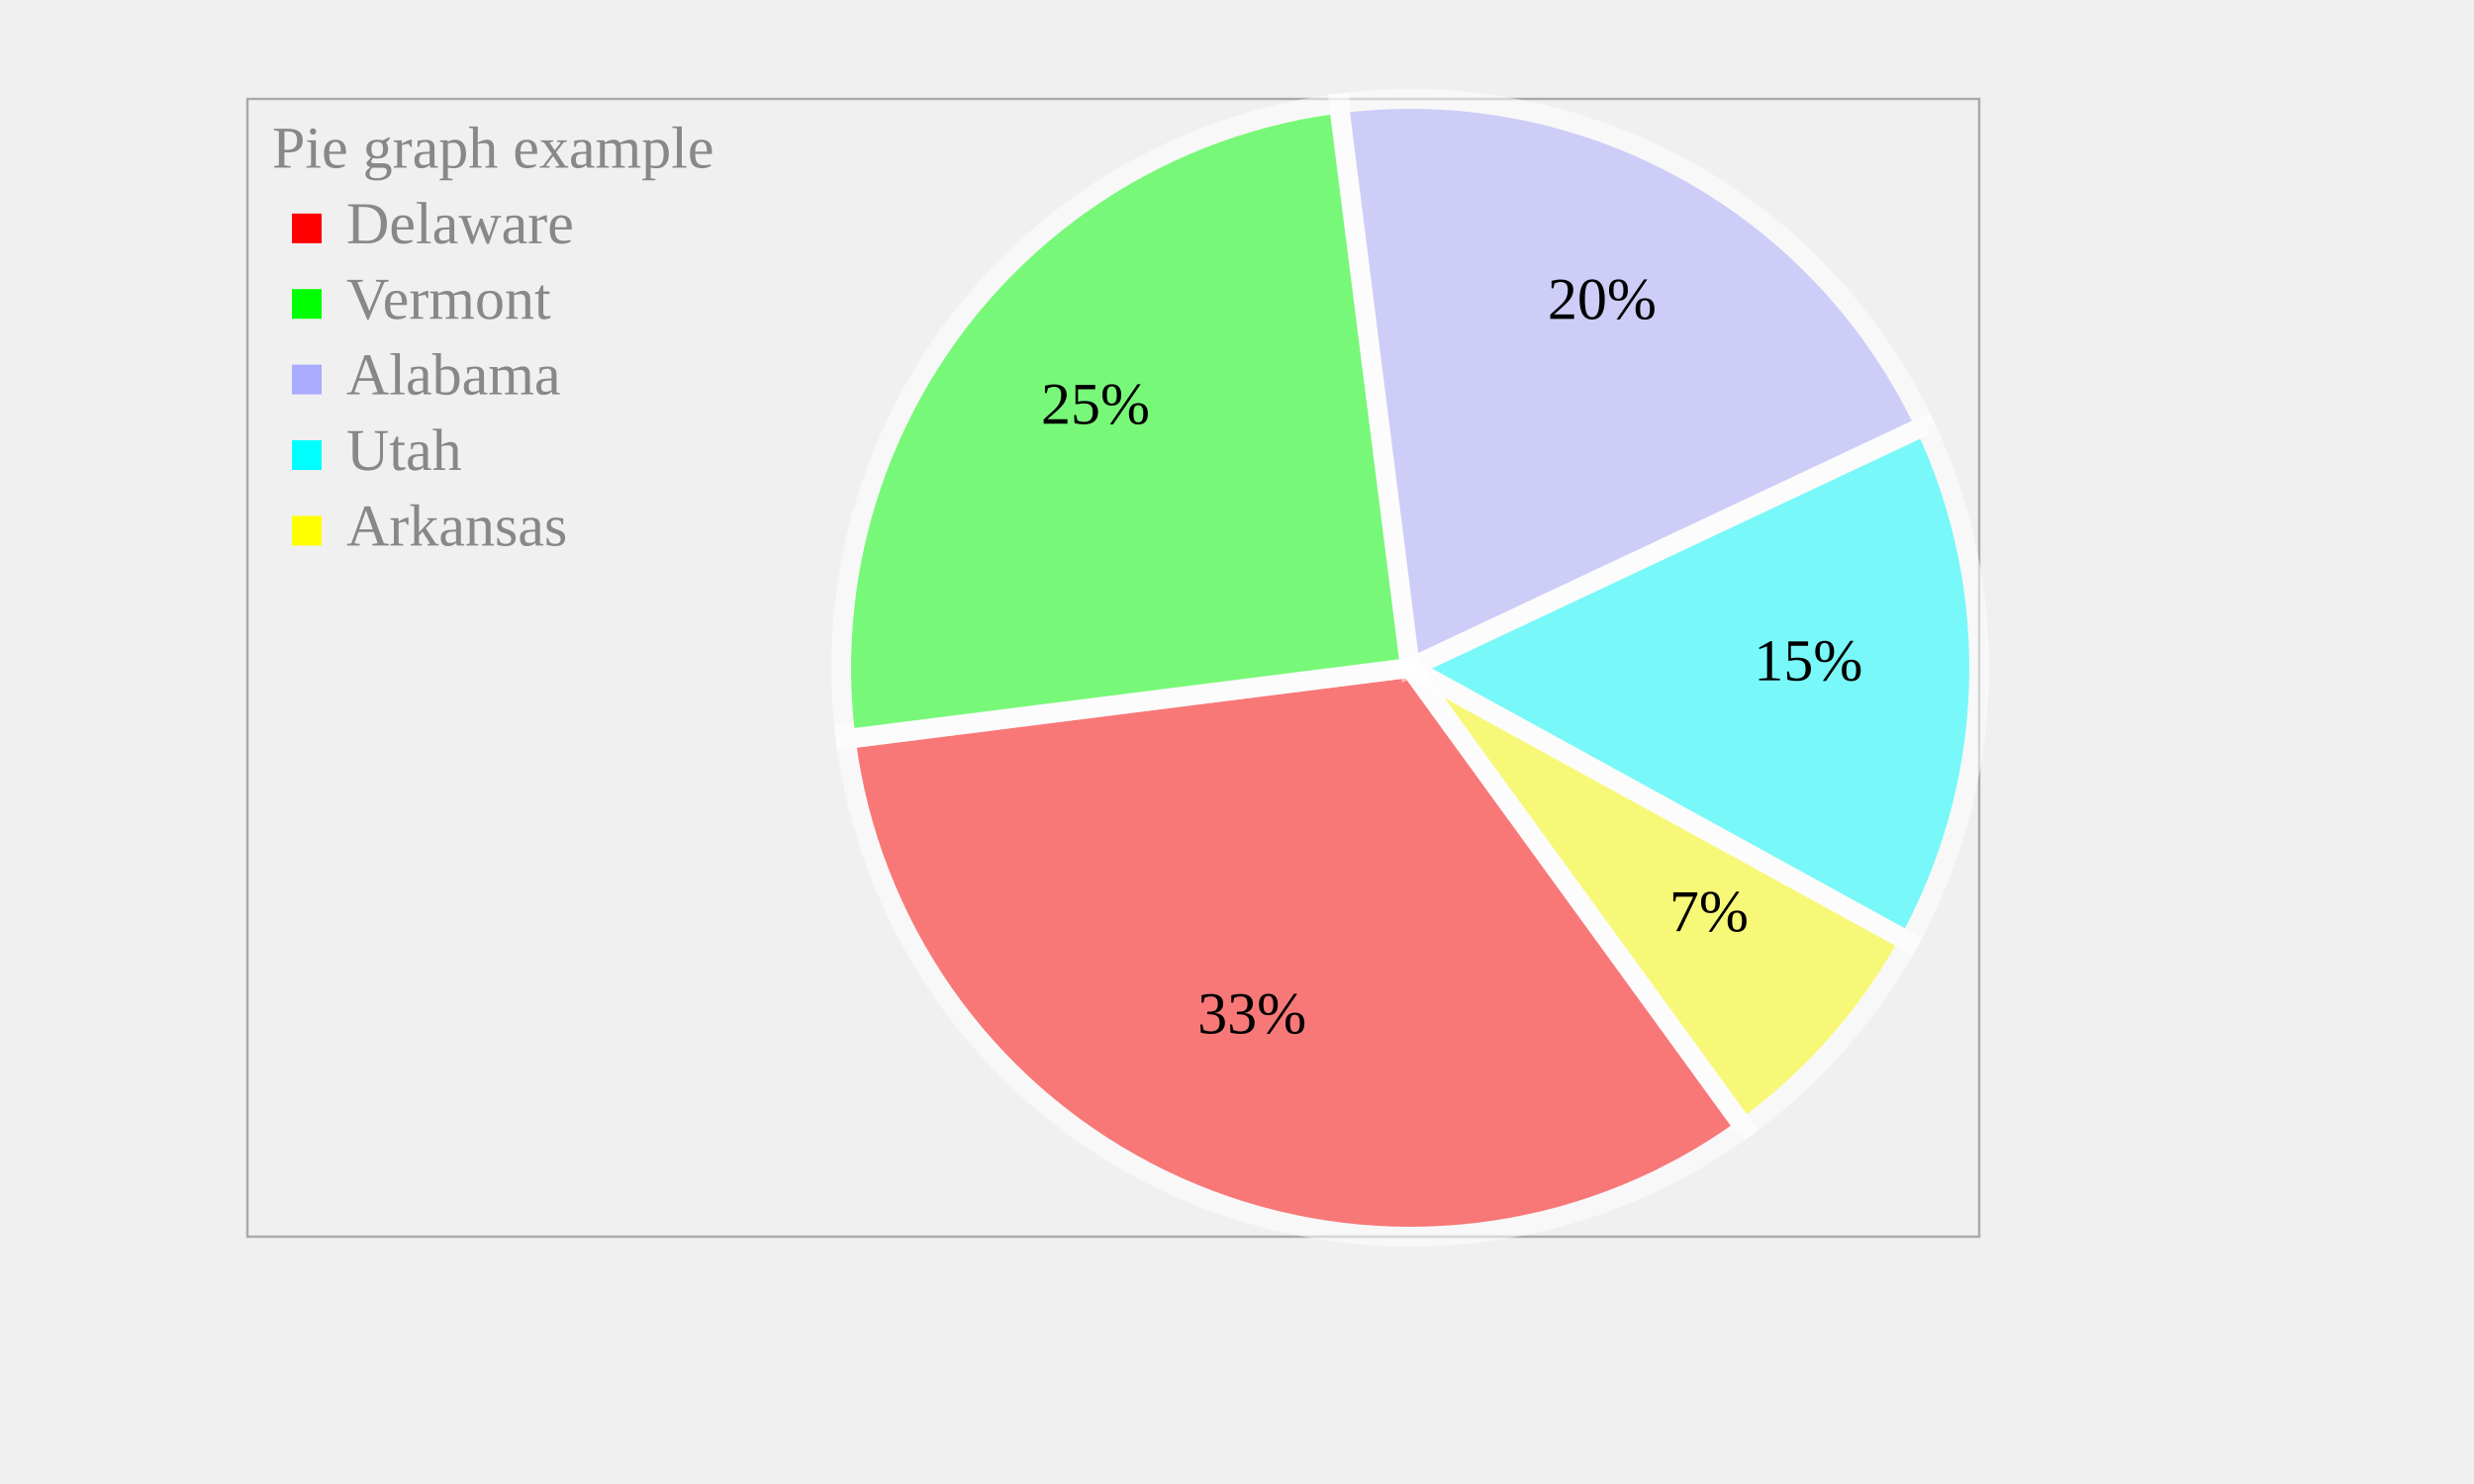
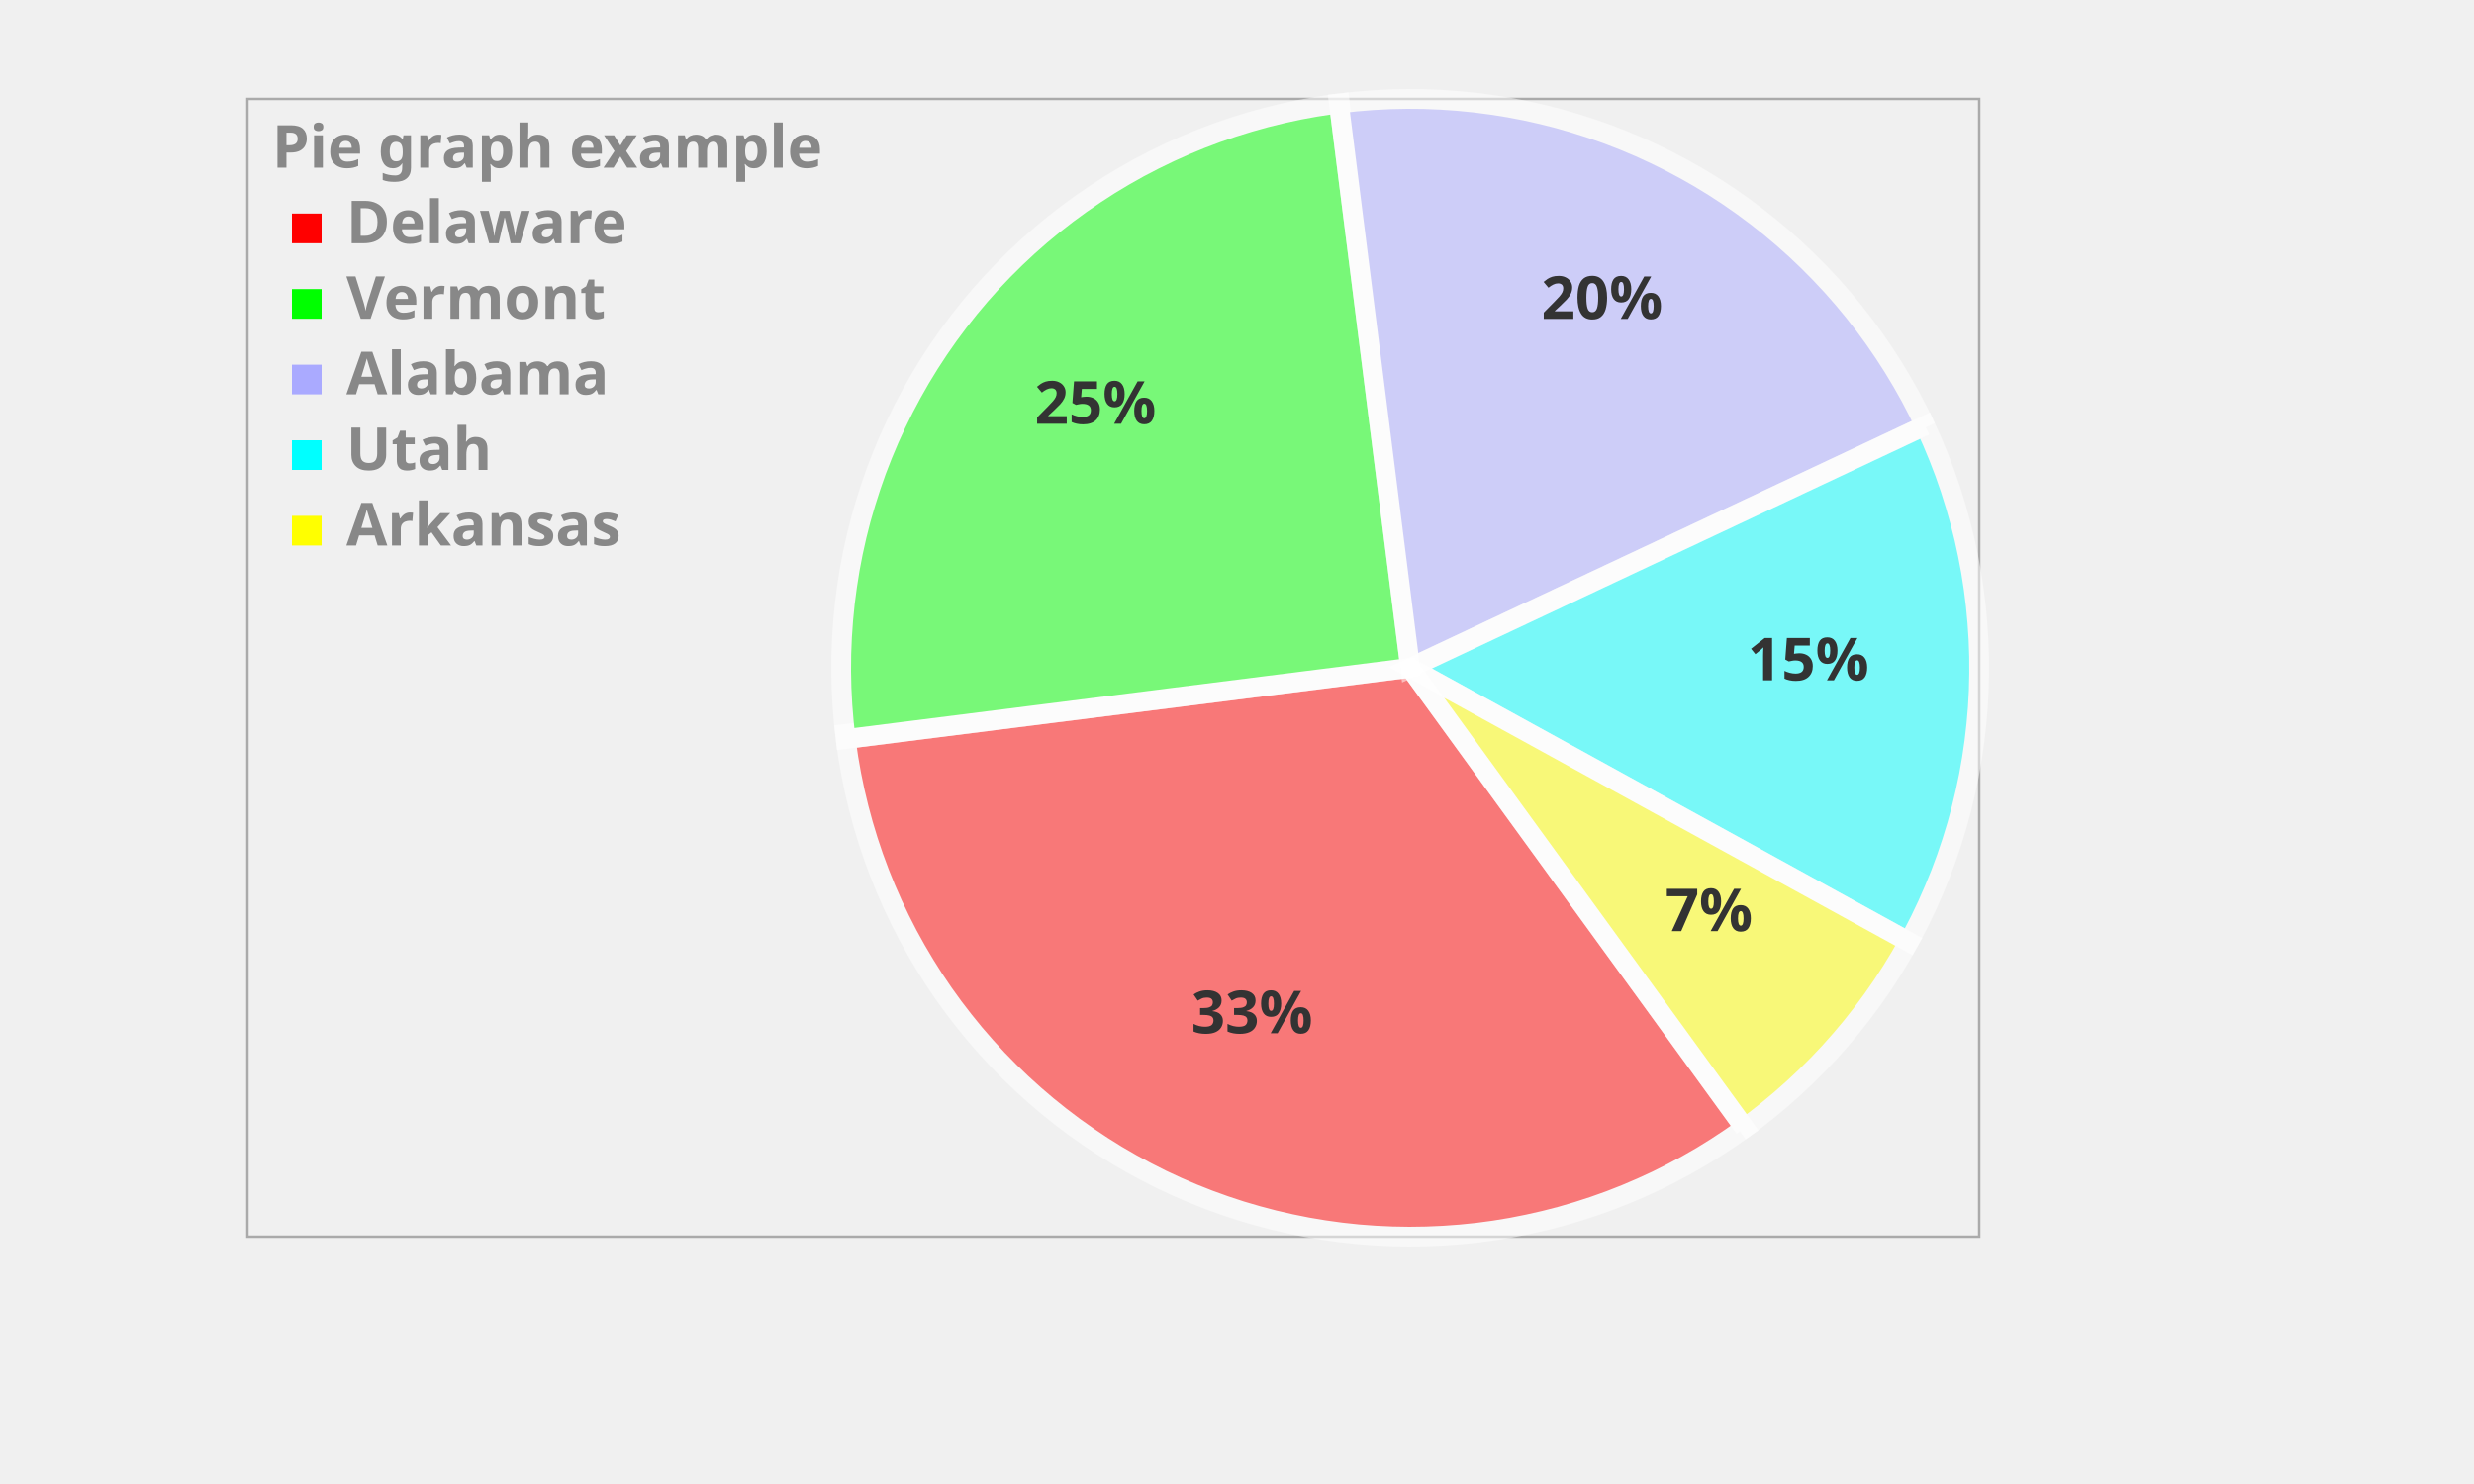
<svg xmlns="http://www.w3.org/2000/svg" width="500" height="300">
  <rect x="50.0" y="20" width="350" height="230" stroke-width="0.5" stroke="#aaa" fill="none" />
  <g>
    <polygon points="170.91,149.41 285,135 352.60,228.04 349.77,230.02 346.89,231.92 343.96,233.74 340.97,235.46 337.93,237.09 334.85,238.64 331.72,240.08 328.54,241.44 325.33,242.70 322.08,243.86 318.80,244.92 315.49,245.89 312.15,246.75 308.78,247.51 305.40,248.18 301.99,248.74 298.57,249.20 295.14,249.55 291.70,249.80 288.26,249.95 284.81,250 281.36,249.94 277.91,249.78 274.47,249.52 271.04,249.15 267.62,248.68 264.22,248.11 260.84,247.43 257.48,246.66 254.14,245.78 250.83,244.81 247.55,243.73 244.31,242.56 241.10,241.29 237.93,239.93 234.80,238.47 231.72,236.91 228.69,235.27 225.71,233.54 222.78,231.71 219.91,229.80 217.09,227.81 214.34,225.73 211.65,223.57 209.03,221.33 206.47,219.01 203.99,216.62 201.57,214.15 199.24,211.61 196.98,209.01 194.80,206.33 192.70,203.60 190.68,200.80 188.75,197.94 186.91,195.02 185.15,192.05 183.48,189.03 181.91,185.96 180.43,182.85 179.04,179.69 177.75,176.49 176.55,173.25 175.45,169.98 174.45,166.68 173.55,163.35 172.75,160 172.05,156.62 171.45,153.22 170.96,149.81 170.56,146.38 " stroke-width="4" stroke="#fff" fill="#f00" opacity="0.5" />
-     <text x="253.03" y="208.88" text-anchor="middle">33%</text>
+     <text x="253.03" y="208.88" style="font-family: sans-serif; font-weight: bold;" fill="#333" text-anchor="middle">33%</text>
  </g>
  <g>
    <polygon points="270.59,20.91 285,135 170.91,149.41 170.53,145.98 170.25,142.55 170.07,139.10 170,135.65 170.03,132.20 170.17,128.75 170.41,125.31 170.75,121.88 171.20,118.46 171.74,115.05 172.39,111.66 173.14,108.30 173.99,104.95 174.95,101.64 176,98.35 177.14,95.10 178.39,91.88 179.73,88.70 181.17,85.57 182.70,82.47 184.32,79.43 186.03,76.43 187.83,73.49 189.72,70.60 191.69,67.78 193.75,65.01 195.89,62.30 198.11,59.66 200.41,57.09 202.79,54.59 205.24,52.16 207.76,49.80 210.35,47.52 213.01,45.32 215.73,43.20 218.51,41.17 221.36,39.22 224.26,37.35 227.22,35.57 230.22,33.88 233.28,32.29 236.39,30.78 239.53,29.37 242.72,28.05 245.95,26.83 249.21,25.71 252.51,24.69 255.83,23.76 259.18,22.94 262.55,22.21 265.95,21.59 269.36,21.07 272.78,20.65 " stroke-width="4" stroke="#fff" fill="#0f0" opacity="0.5" />
-     <text x="221.39" y="85.66" text-anchor="middle">25%</text>
+     <text x="221.39" y="85.66" style="font-family: sans-serif; font-weight: bold;" fill="#333" text-anchor="middle">25%</text>
  </g>
  <g>
    <polygon points="389.06,86.04 285,135 270.59,20.91 274.02,20.53 277.45,20.25 280.90,20.07 284.35,20 287.80,20.03 291.25,20.17 294.69,20.41 298.12,20.75 301.54,21.20 304.95,21.74 308.34,22.39 311.70,23.14 315.05,23.99 318.36,24.95 321.65,26 324.90,27.14 328.12,28.39 331.30,29.73 334.43,31.17 337.53,32.70 340.57,34.32 343.57,36.03 346.51,37.83 349.40,39.72 352.22,41.69 354.99,43.75 357.70,45.89 360.34,48.11 362.91,50.41 365.41,52.79 367.84,55.24 370.20,57.76 372.48,60.35 374.68,63.01 376.80,65.73 378.83,68.51 380.78,71.36 382.65,74.26 384.43,77.22 386.12,80.22 387.71,83.28 389.22,86.39 " stroke-width="4" stroke="#fff" fill="#aaf" opacity="0.5" />
-     <text x="323.78" y="64.46" text-anchor="middle">20%</text>
+     <text x="323.78" y="64.46" style="font-family: sans-serif; font-weight: bold;" fill="#333" text-anchor="middle">20%</text>
  </g>
  <g>
    <polygon points="385.77,190.40 285,135 389.06,86.04 390.48,89.18 391.80,92.36 393.04,95.59 394.17,98.84 395.20,102.14 396.14,105.46 396.98,108.80 397.71,112.17 398.35,115.56 398.88,118.97 399.31,122.40 399.63,125.83 399.86,129.27 399.98,132.72 399.99,136.17 399.91,139.62 399.72,143.06 399.42,146.50 399.03,149.93 398.53,153.34 397.93,156.74 397.22,160.12 396.42,163.47 395.52,166.80 394.51,170.10 393.41,173.37 392.21,176.61 390.91,179.80 389.52,182.96 388.04,186.07 386.46,189.14 384.79,192.16 " stroke-width="4" stroke="#fff" fill="#0ff" opacity="0.5" />
-     <text x="365.46" y="137.53" text-anchor="middle">15%</text>
+     <text x="365.46" y="137.53" style="font-family: sans-serif; font-weight: bold;" fill="#333" text-anchor="middle">15%</text>
  </g>
  <g>
    <polygon points="352.59,228.04 285,135 385.77,190.40 384.07,193.40 382.27,196.35 380.39,199.24 378.42,202.07 376.36,204.84 374.23,207.55 372.01,210.19 369.72,212.77 367.35,215.27 364.90,217.71 362.38,220.07 359.80,222.35 357.14,224.56 354.43,226.68 351.64,228.72 " stroke-width="4" stroke="#fff" fill="#ff0" opacity="0.5" />
-     <text x="345.38" y="188.24" text-anchor="middle">7%</text>
+     <text x="345.38" y="188.24" style="font-family: sans-serif; font-weight: bold;" fill="#333" text-anchor="middle">7%</text>
  </g>
-   <text x="55" y="33.89" fill="#888">Pie graph example</text>
+   <text x="55" y="33.89" style="font-family: sans-serif; font-weight: bold;" fill="#888">Pie graph example</text>
  <rect x="59.0" y="43.17" width="6" height="6" fill="#f00" />
-   <text x="70" y="49.17" fill="#888">Delaware</text>
+   <text x="70" y="49.17" style="font-family: sans-serif; font-weight: bold;" fill="#888">Delaware</text>
  <rect x="59.0" y="58.44" width="6" height="6" fill="#0f0" />
-   <text x="70" y="64.44" fill="#888">Vermont</text>
+   <text x="70" y="64.44" style="font-family: sans-serif; font-weight: bold;" fill="#888">Vermont</text>
  <rect x="59.0" y="73.72" width="6" height="6" fill="#aaf" />
-   <text x="70" y="79.72" fill="#888">Alabama</text>
+   <text x="70" y="79.72" style="font-family: sans-serif; font-weight: bold;" fill="#888">Alabama</text>
  <rect x="59.0" y="89" width="6" height="6" fill="#0ff" />
-   <text x="70" y="95" fill="#888">Utah</text>
+   <text x="70" y="95" style="font-family: sans-serif; font-weight: bold;" fill="#888">Utah</text>
  <rect x="59.0" y="104.28" width="6" height="6" fill="#ff0" />
-   <text x="70" y="110.28" fill="#888">Arkansas</text>
+   <text x="70" y="110.28" style="font-family: sans-serif; font-weight: bold;" fill="#888">Arkansas</text>
</svg>
